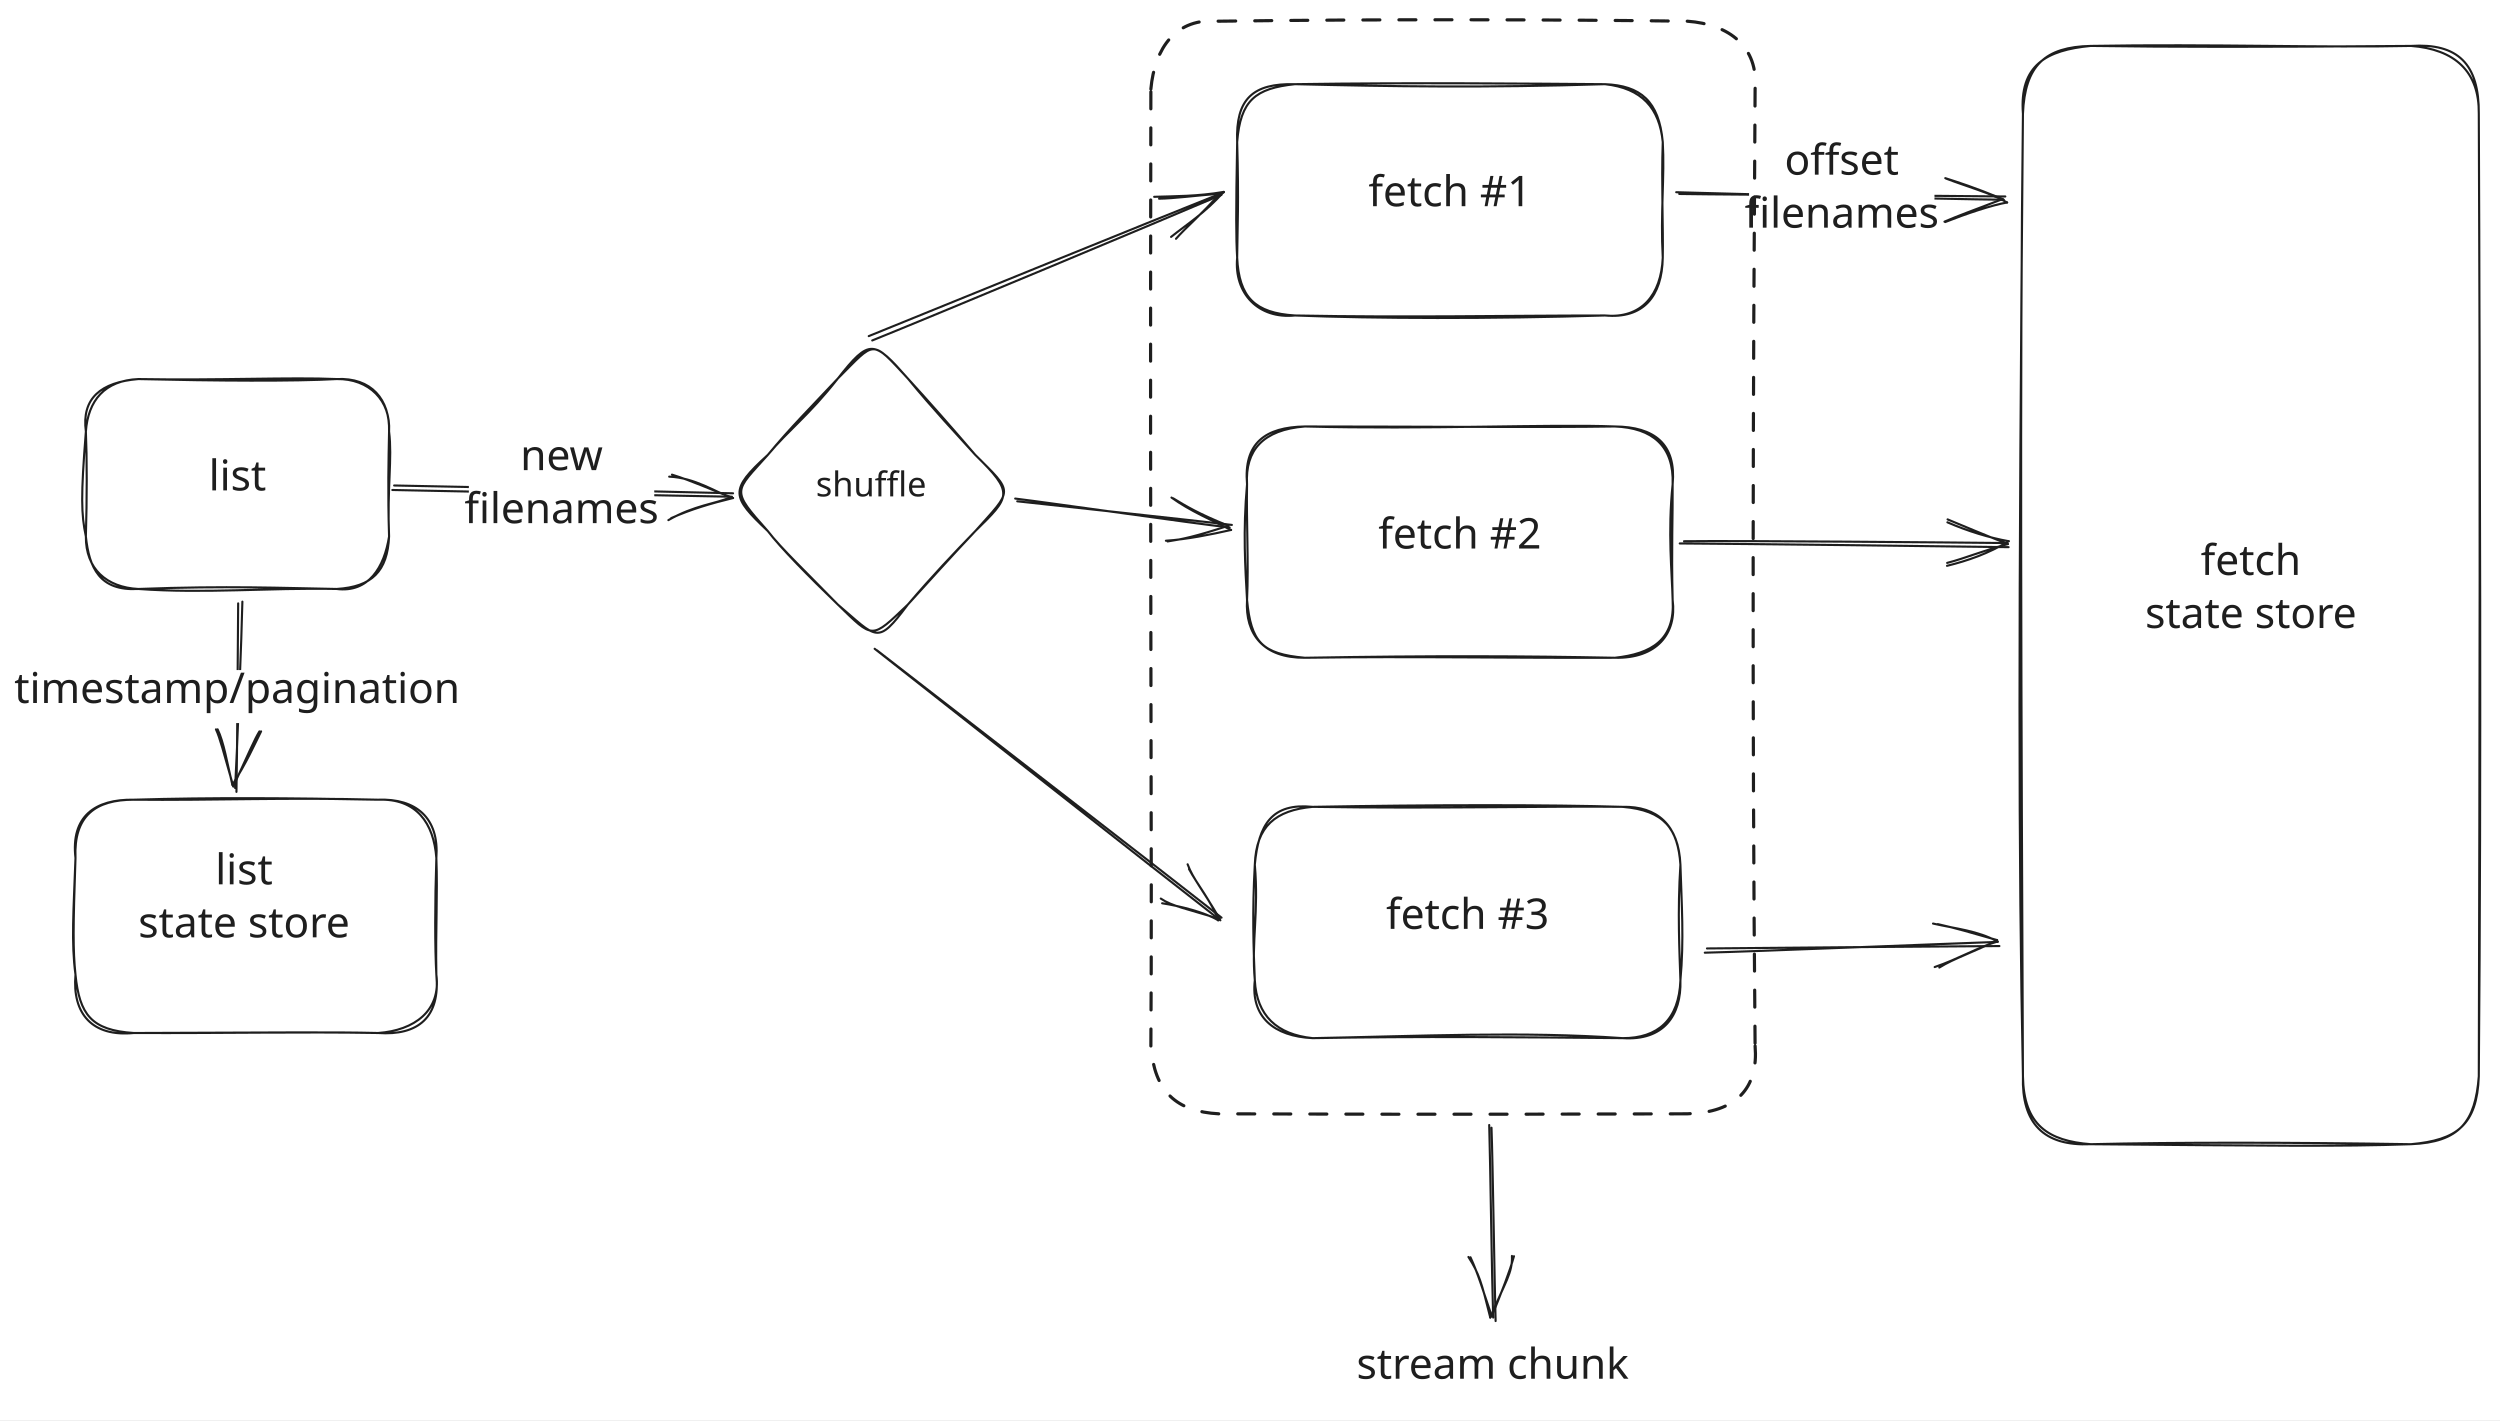
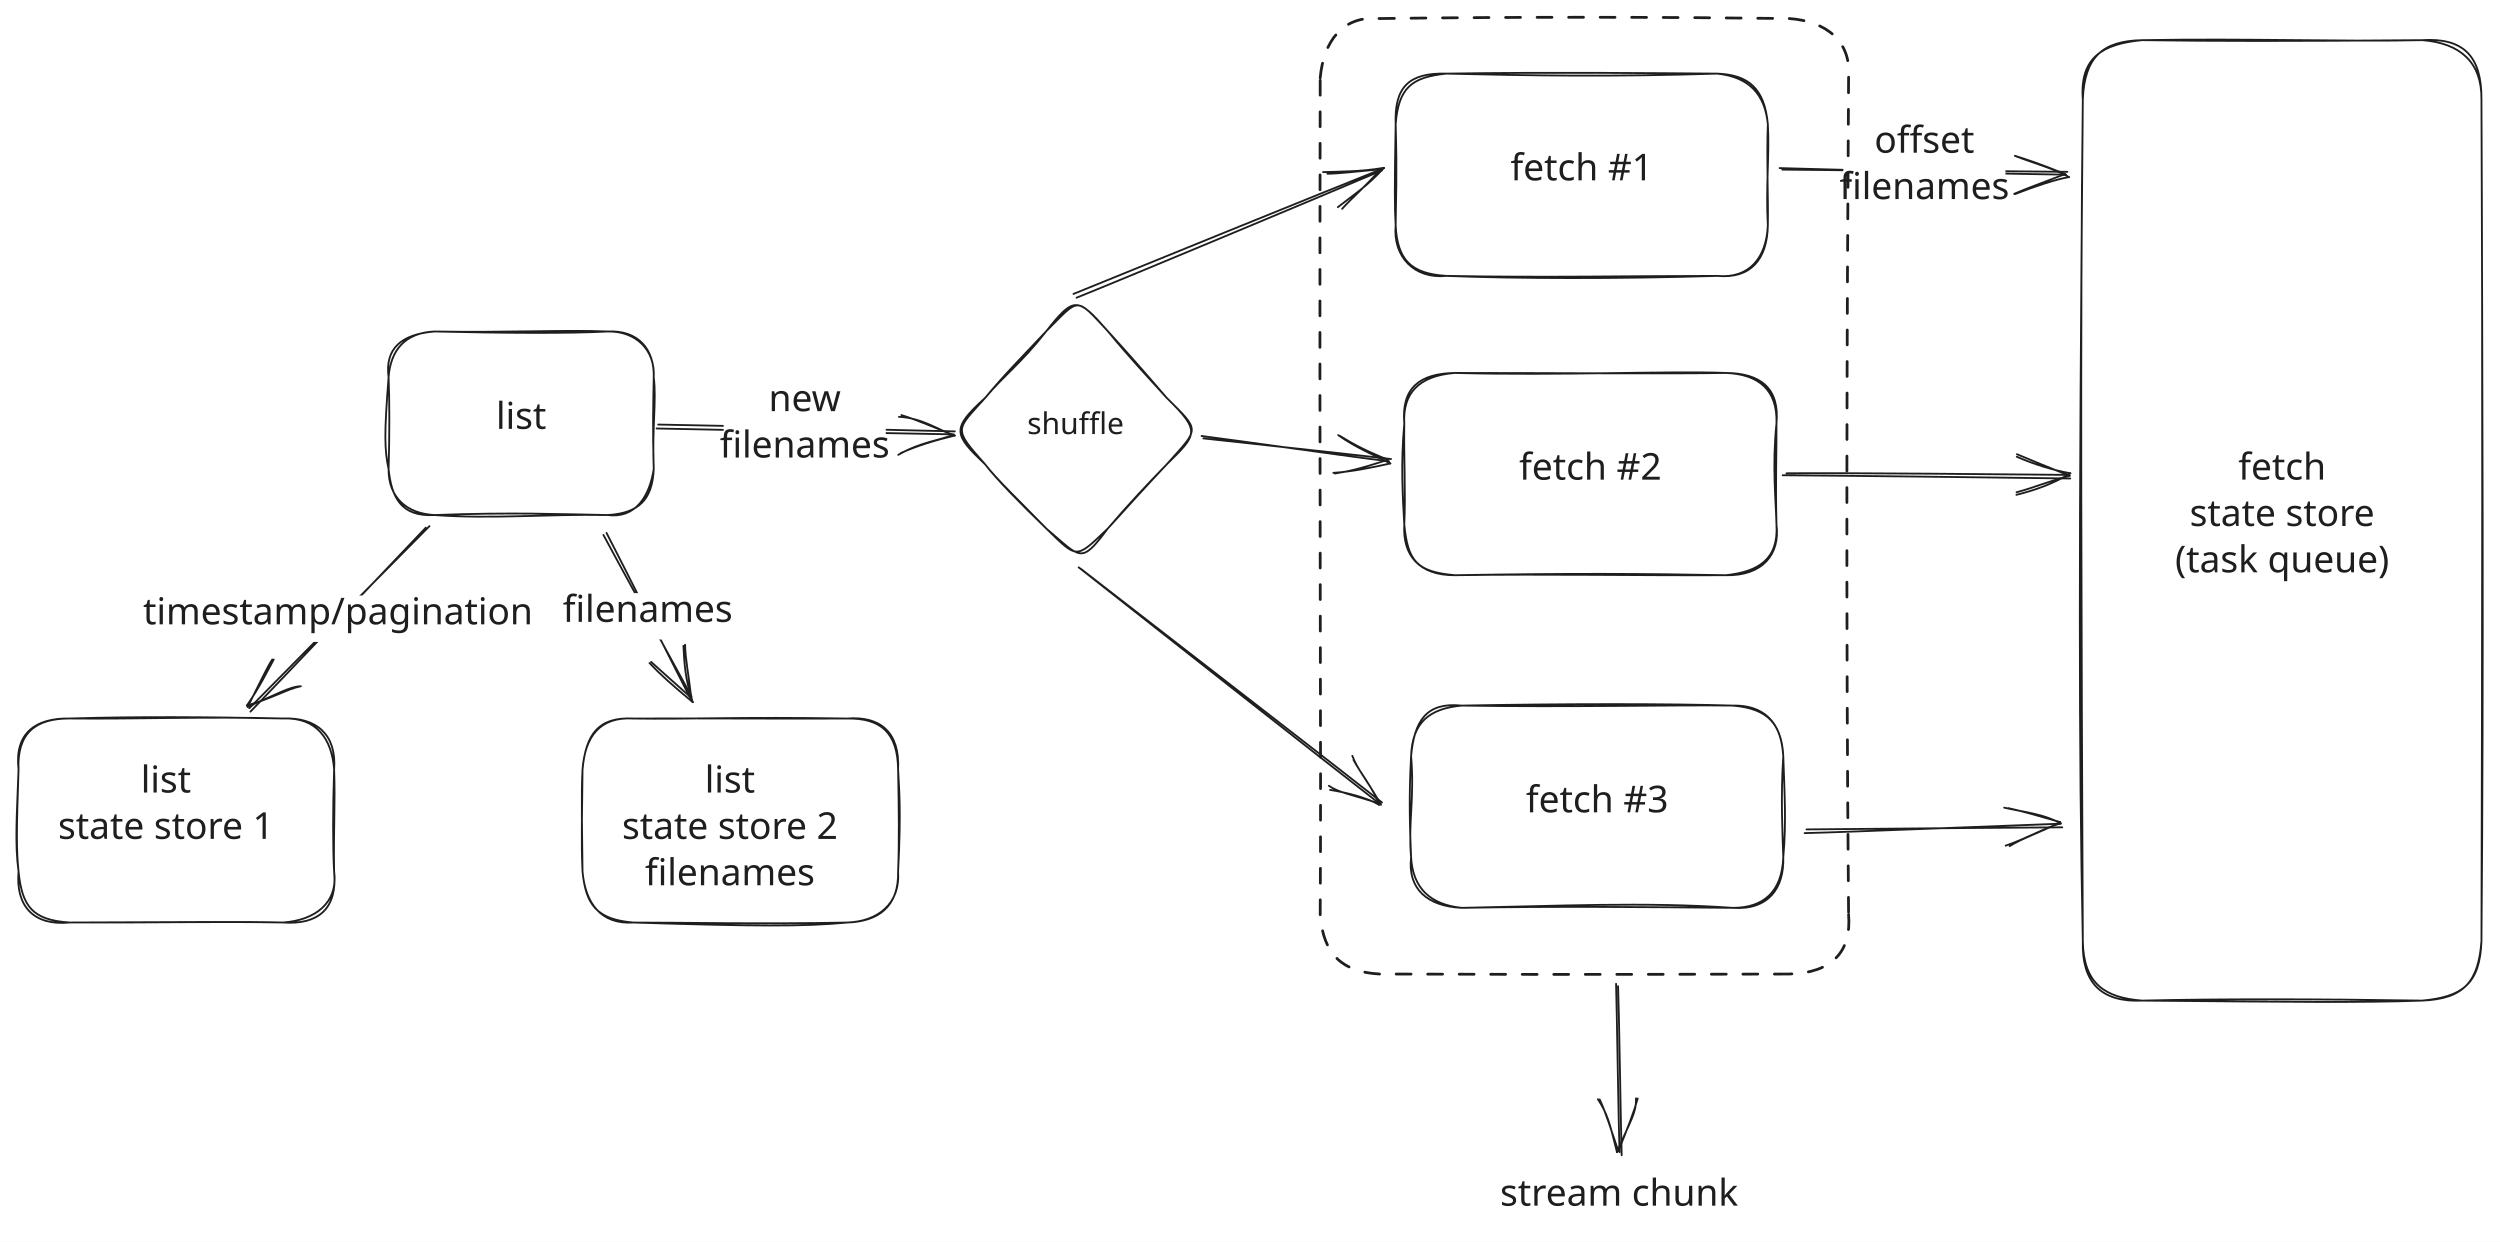
- <svg xmlns="http://www.w3.org/2000/svg" version="1.1" viewBox="0 0 1179.104 669.746" width="2358.207" height="1339.492">
+ <svg xmlns="http://www.w3.org/2000/svg" version="1.1" viewBox="0 0 1348.326 669.746" width="2696.652" height="1339.492">
  <defs>
    <style class="style-fonts">
            @font-face {
            font-family: "Virgil";
            src: url("https://excalidraw.com/Virgil.woff2");
            }
            @font-face {
            font-family: "Cascadia";
            src: url("https://excalidraw.com/Cascadia.woff2");
            }
        </style>
  </defs>
-   <rect x="0" y="0" width="1179.104" height="669.746" fill="#ffffff" />
-   <g stroke-linecap="round" transform="translate(40.50201 178.7812) rotate(0 71.5 49.5)">
+   <rect x="0" y="0" width="1348.326" height="669.746" fill="#ffffff" />
+   <g stroke-linecap="round" transform="translate(209.578 178.7812) rotate(0 71.5 49.5)">
    <path d="M24.75 0 M24.75 0 C63.44 0.68, 96.87 -0.98, 118.25 0 M24.75 0 C61.78 0.88, 98 1.12, 118.25 0 M118.25 0 C134.66 -0.83, 143.44 9.61, 143 24.75 M118.25 0 C133.65 -0.27, 143.88 10.23, 143 24.75 M143 24.75 C144.61 37.24, 142.03 51.46, 143 74.25 M143 24.75 C142.74 38.24, 142.35 53.01, 143 74.25 M143 74.25 C142.28 90.66, 134.98 97.99, 118.25 99 M143 74.25 C140.74 88.73, 133.34 100.92, 118.25 99 M118.25 99 C85.89 98.37, 55.95 101.28, 24.75 99 M118.25 99 C92.41 98.56, 67.49 97.4, 24.75 99 M24.75 99 C9.75 98.25, -0.16 89.45, 0 74.25 M24.75 99 C6.41 100.08, 1.57 89.05, 0 74.25 M0 74.25 C-2.22 63.77, -2.41 55.27, 0 24.75 M0 74.25 C0.53 56.39, 0.55 37, 0 24.75 M0 24.75 C1.02 10.1, 8.9 0.65, 24.75 0 M0 24.75 C-2.11 9.13, 6.97 1.47, 24.75 0" stroke="#1e1e1e" stroke-width="1" fill="none" />
  </g>
-   <g transform="translate(96.10204 215.7812) rotate(0 15.89998 12.5)">
+   <g transform="translate(265.178 215.7812) rotate(0 15.89998 12.5)">
    <text x="15.9" y="0" font-family="Virgil, Segoe UI Emoji" font-size="20px" fill="#1e1e1e" text-anchor="middle" style="white-space: pre;" direction="ltr" dominant-baseline="text-before-edge">list</text>
  </g>
-   <g stroke-linecap="round" transform="translate(345.6661 160.5117) rotate(0 65.39648 71.31629)">
+   <g stroke-linecap="round" transform="translate(514.8884 160.5117) rotate(0 65.39648 71.31629)">
    <path d="M82.5 18 M82.5 18 C94.97 33.15, 105.38 44.11, 114.29 54 M82.5 18 C92.58 29.06, 102.07 39.78, 114.29 54 M114.29 54 C132.66 72.33, 132.13 70.03, 114.29 90 M114.29 54 C132.87 72.2, 130.93 73.65, 114.29 90 M114.29 90 C103.84 101.04, 91.18 115.04, 82.5 124.63 M114.29 90 C104.48 100.11, 94.2 110.93, 82.5 124.63 M82.5 124.63 C65.08 141.23, 66.37 140.95, 49.5 124.63 M82.5 124.63 C67.96 144.14, 68.18 140.48, 49.5 124.63 M49.5 124.63 C35.13 109.88, 22.36 97.72, 16.5 90 M49.5 124.63 C36.07 111.68, 22.36 97.76, 16.5 90 M16.5 90 C-0.68 73.63, -1.98 70.84, 16.5 54 M16.5 90 C-1.26 70.12, 0.75 71.68, 16.5 54 M16.5 54 C26.43 42.03, 35.75 35.56, 49.5 18 M16.5 54 C26.9 41.37, 37.21 31.17, 49.5 18 M49.5 18 C64.52 -1.13, 66.54 -0.12, 82.5 18 M49.5 18 C67.41 0.16, 64.96 -0.93, 82.5 18" stroke="#1e1e1e" stroke-width="1" fill="none" />
  </g>
-   <g transform="translate(383.4804 221.5596) rotate(0 27.38387 10.11029)">
+   <g transform="translate(552.7028 221.5596) rotate(0 27.38387 10.11029)">
    <text x="27.384" y="0" font-family="Virgil, Segoe UI Emoji" font-size="16.176px" fill="#1e1e1e" text-anchor="middle" style="white-space: pre;" direction="ltr" dominant-baseline="text-before-edge">shuffle</text>
  </g>
  <g mask="url(#mask-SREo6WDvs5z1BCxPnzbKK)" stroke-linecap="round">
-     <g transform="translate(184.7598 229.9267) rotate(0 80.6268 1.702273)">
-       <path d="M1.14 -0.95 C27.83 -0.56, 134.65 2.16, 160.97 2.74 M0.28 1.17 C26.81 1.73, 133.59 3.91, 160.44 4.35" stroke="#1e1e1e" stroke-width="1" fill="none" />
-     </g>
-     <g transform="translate(184.7598 229.9267) rotate(0 80.6268 1.702273)">
-       <path d="M130.48 15.39 C142.69 8.36, 152.75 7.68, 159.83 4.62 M131.79 14.44 C141.09 10.31, 150.45 7.53, 160.98 4.97" stroke="#1e1e1e" stroke-width="1" fill="none" />
-     </g>
-     <g transform="translate(184.7598 229.9267) rotate(0 80.6268 1.702273)">
-       <path d="M130.86 -5.12 C143 -4.62, 152.92 2.24, 159.83 4.62 M132.17 -6.07 C141.47 -3.19, 150.69 1.04, 160.98 4.97" stroke="#1e1e1e" stroke-width="1" fill="none" />
+     <g transform="translate(353.8358 229.926) rotate(0 80.70019 1.702887)">
+       <path d="M1.14 -0.95 C27.86 -0.56, 134.78 2.16, 161.12 2.74 M0.28 1.17 C26.84 1.73, 133.71 3.92, 160.58 4.35" stroke="#1e1e1e" stroke-width="1" fill="none" />
+     </g>
+     <g transform="translate(353.8358 229.926) rotate(0 80.70019 1.702887)">
+       <path d="M130.63 15.39 C142.83 8.36, 152.89 7.68, 159.98 4.63 M131.94 14.45 C141.24 10.31, 150.59 7.53, 161.12 4.97" stroke="#1e1e1e" stroke-width="1" fill="none" />
+     </g>
+     <g transform="translate(353.8358 229.926) rotate(0 80.70019 1.702887)">
+       <path d="M131.01 -5.12 C143.15 -4.62, 153.07 2.24, 159.98 4.63 M132.32 -6.07 C141.61 -3.19, 150.84 1.05, 161.12 4.97" stroke="#1e1e1e" stroke-width="1" fill="none" />
    </g>
  </g>
  <mask id="mask-SREo6WDvs5z1BCxPnzbKK">
-     <rect x="0" y="0" fill="#fff" width="444.949" height="332.525" />
-     <rect x="221.134" y="206.226" fill="#000" width="87.44" height="50" opacity="1" />
-   </mask>
-   <g transform="translate(221.1342 206.2259) rotate(0 44.25242 25.40308)">
+     <rect x="0" y="0" fill="#fff" width="614.171" height="332.526" />
+     <rect x="390.284" y="206.226" fill="#000" width="87.44" height="50" opacity="1" />
+   </mask>
+   <g transform="translate(390.2836 206.2258) rotate(0 44.25242 25.40308)">
    <text x="43.72" y="0" font-family="Virgil, Segoe UI Emoji" font-size="20px" fill="#1e1e1e" text-anchor="middle" style="white-space: pre;" direction="ltr" dominant-baseline="text-before-edge">new</text>
    <text x="43.72" y="25" font-family="Virgil, Segoe UI Emoji" font-size="20px" fill="#1e1e1e" text-anchor="middle" style="white-space: pre;" direction="ltr" dominant-baseline="text-before-edge">filenames</text>
  </g>
-   <g stroke-linecap="round" transform="translate(35.60358 377.1758) rotate(0 85.10156 55.01367)">
+   <g stroke-linecap="round" transform="translate(10 387.5051) rotate(0 85.10156 55.01367)">
    <path d="M27.51 0 M27.51 0 C63.31 0.4, 100.76 -1.15, 142.7 0 M27.51 0 C64.25 -1.1, 101.66 -0.83, 142.7 0 M142.7 0 C160.86 -0.72, 168.96 11.08, 170.2 27.51 M142.7 0 C160.66 -0.71, 171.64 8.62, 170.2 27.51 M170.2 27.51 C170.88 44.7, 169.81 60.77, 170.2 82.52 M170.2 27.51 C169.49 48.28, 169.47 70.17, 170.2 82.52 M170.2 82.52 C172.1 102.54, 161.72 111.38, 142.7 110.03 M170.2 82.52 C172.45 99.52, 159.89 108.82, 142.7 110.03 M142.7 110.03 C120.77 109.48, 94.59 109.83, 27.51 110.03 M142.7 110.03 C105.43 109.4, 70.75 110.21, 27.51 110.03 M27.51 110.03 C7.4 108.74, 1.91 101.29, 0 82.52 M27.51 110.03 C8.04 111.95, -1.64 101.09, 0 82.52 M0 82.52 C-2.06 67.47, -0.9 52.3, 0 27.51 M0 82.52 C-1.21 70.85, -1.11 60.14, 0 27.51 M0 27.51 C-0.87 7.55, 9.47 -0.02, 27.51 0 M0 27.51 C-2.3 7.86, 9.21 -0.33, 27.51 0" stroke="#1e1e1e" stroke-width="1" fill="none" />
  </g>
-   <g transform="translate(54.83192 401.5781) rotate(0 60.25994 25)">
-     <text x="60.26" y="0" font-family="Virgil, Segoe UI Emoji" font-size="20px" fill="#1e1e1e" text-anchor="middle" style="white-space: pre;" direction="ltr" dominant-baseline="text-before-edge">list</text>
-     <text x="60.26" y="25" font-family="Virgil, Segoe UI Emoji" font-size="20px" fill="#1e1e1e" text-anchor="middle" style="white-space: pre;" direction="ltr" dominant-baseline="text-before-edge">state store</text>
+   <g transform="translate(21.51834 411.9074) rotate(0 67.96994 25)">
+     <text x="67.97" y="0" font-family="Virgil, Segoe UI Emoji" font-size="20px" fill="#1e1e1e" text-anchor="middle" style="white-space: pre;" direction="ltr" dominant-baseline="text-before-edge">list</text>
+     <text x="67.97" y="25" font-family="Virgil, Segoe UI Emoji" font-size="20px" fill="#1e1e1e" text-anchor="middle" style="white-space: pre;" direction="ltr" dominant-baseline="text-before-edge">state store 1</text>
  </g>
  <g mask="url(#mask-1o0CixCQ7csXjnz4HjmP1)" stroke-linecap="round">
-     <g transform="translate(112.7481 284.1719) rotate(0 -0.1479539 44.44183)">
-       <path d="M-0.42 0.41 C-0.58 15.19, -0.88 74.58, -1.23 89.3 M1.57 -0.41 C1.32 13.95, -1.01 72.4, -1.86 87.48" stroke="#1e1e1e" stroke-width="1" fill="none" />
-     </g>
-     <g transform="translate(112.7481 284.1719) rotate(0 -0.1479539 44.44183)">
-       <path d="M-10.11 59.82 C-7.19 65.79, -5.64 75.51, -3.16 85.99 M-10.9 59.83 C-9.02 63.81, -7.45 70.14, -2.71 86.73" stroke="#1e1e1e" stroke-width="1" fill="none" />
-     </g>
-     <g transform="translate(112.7481 284.1719) rotate(0 -0.1479539 44.44183)">
-       <path d="M10.39 60.78 C7.57 66.41, 3.39 75.86, -3.16 85.99 M9.6 60.79 C7.34 64.43, 4.76 70.57, -2.71 86.73" stroke="#1e1e1e" stroke-width="1" fill="none" />
+     <g transform="translate(230.0543 284.1719) rotate(0 -47.02219 49.60649)">
+       <path d="M-0.42 0.41 C-16.2 16.91, -79.01 83.19, -94.97 99.63 M1.57 -0.41 C-14.31 15.67, -79.13 81.01, -95.61 97.81" stroke="#1e1e1e" stroke-width="1" fill="none" />
+     </g>
+     <g transform="translate(230.0543 284.1719) rotate(0 -47.02219 49.60649)">
+       <path d="M-82.42 71.52 C-85.5 77.03, -89.95 86.37, -96.91 96.32 M-83.21 71.53 C-85.66 75.08, -88.42 81.13, -96.46 97.06" stroke="#1e1e1e" stroke-width="1" fill="none" />
+     </g>
+     <g transform="translate(230.0543 284.1719) rotate(0 -47.02219 49.60649)">
+       <path d="M-67.81 85.94 C-75.06 87.36, -83.59 92.67, -96.91 96.32 M-68.61 85.95 C-73.96 86.48, -79.67 89.62, -96.46 97.06" stroke="#1e1e1e" stroke-width="1" fill="none" />
    </g>
  </g>
  <mask id="mask-1o0CixCQ7csXjnz4HjmP1">
-     <rect x="0" y="0" fill="#fff" width="214.565" height="472.895" />
-     <rect x="10" y="316.033" fill="#000" width="203.68" height="25" opacity="1" />
-   </mask>
-   <g transform="translate(10 316.0332) rotate(0 102.6002 12.58051)">
+     <rect x="0" y="0" fill="#fff" width="425.619" height="483.224" />
+     <rect x="80.432" y="321.198" fill="#000" width="203.68" height="25" opacity="1" />
+   </mask>
+   <g transform="translate(80.432 321.1979) rotate(0 102.6002 12.58051)">
    <text x="101.84" y="0" font-family="Virgil, Segoe UI Emoji" font-size="20px" fill="#1e1e1e" text-anchor="middle" style="white-space: pre;" direction="ltr" dominant-baseline="text-before-edge">timestamp/pagination</text>
  </g>
-   <g stroke-linecap="round" transform="translate(583.4981 39.70312) rotate(0 100.3652 54.54297)">
+   <g stroke-linecap="round" transform="translate(752.7204 39.70312) rotate(0 100.3652 54.54297)">
    <path d="M27.27 0 M27.27 0 C73 1.11, 117.31 1.78, 173.46 0 M27.27 0 C84.1 -0.86, 138.94 -0.25, 173.46 0 M173.46 0 C190.17 0.64, 198.98 7.87, 200.73 27.27 M173.46 0 C190.91 1.9, 199.16 11.34, 200.73 27.27 M200.73 27.27 C201.73 43.41, 199.54 61.02, 200.73 81.81 M200.73 27.27 C200.01 46.91, 201.04 68.3, 200.73 81.81 M200.73 81.81 C200.43 100.1, 191.54 110.82, 173.46 109.09 M200.73 81.81 C199.99 99.35, 190.66 110.74, 173.46 109.09 M173.46 109.09 C119.84 110.74, 65.04 110.59, 27.27 109.09 M173.46 109.09 C126.38 109.09, 81.4 110.11, 27.27 109.09 M27.27 109.09 C8.26 107.93, 0.9 100.44, 0 81.81 M27.27 109.09 C10.17 110.87, -1.6 98.8, 0 81.81 M0 81.81 C-0.56 72.57, -0.63 61.18, 0 27.27 M0 81.81 C0.12 68.2, 0.85 55.55, 0 27.27 M0 27.27 C1.56 7.56, 8.6 1.98, 27.27 0 M0 27.27 C-0.79 7, 7.37 -0.52, 27.27 0" stroke="#1e1e1e" stroke-width="1" fill="none" />
  </g>
-   <g transform="translate(642.2434 81.74609) rotate(0 41.61996 12.5)">
+   <g transform="translate(811.4657 81.74609) rotate(0 41.61996 12.5)">
    <text x="41.62" y="0" font-family="Virgil, Segoe UI Emoji" font-size="20px" fill="#1e1e1e" text-anchor="middle" style="white-space: pre;" direction="ltr" dominant-baseline="text-before-edge">fetch #1</text>
  </g>
-   <g stroke-linecap="round" transform="translate(954.1036 21.65625) rotate(0 107.5 259)">
+   <g stroke-linecap="round" transform="translate(1123.326 21.65625) rotate(0 107.5 259)">
    <path d="M32 0 M32 0 C88.51 -1.02, 142.97 0.94, 183 0 M32 0 C71.96 0.57, 110.73 0.59, 183 0 M183 0 C203.68 1.56, 215.25 12.06, 215 32 M183 0 C205.07 -1.4, 215.22 8.4, 215 32 M215 32 C215.5 184.97, 216.25 340.02, 215 486 M215 32 C215.69 177.03, 215.39 322.12, 215 486 M215 486 C213.37 507.35, 206 517.08, 183 518 M215 486 C214.17 509.14, 204.56 516.04, 183 518 M183 518 C126.81 517.1, 72.02 517.03, 32 518 M183 518 C149.61 519.19, 114.5 518.71, 32 518 M32 518 C9.63 519.04, -0.65 507.99, 0 486 M32 518 C11.89 516.45, 0.42 508.98, 0 486 M0 486 C-0.71 318.92, -1.51 153.72, 0 32 M0 486 C-2.15 381.2, -2.15 276.21, 0 32 M0 32 C0.94 9.18, 10.43 0.45, 32 0 M0 32 C-1.79 8.95, 11.15 1.99, 32 0" stroke="#1e1e1e" stroke-width="1" fill="none" />
  </g>
-   <g transform="translate(1001.344 255.6562) rotate(0 60.25994 25)">
-     <text x="60.26" y="0" font-family="Virgil, Segoe UI Emoji" font-size="20px" fill="#1e1e1e" text-anchor="middle" style="white-space: pre;" direction="ltr" dominant-baseline="text-before-edge">fetch</text>
-     <text x="60.26" y="25" font-family="Virgil, Segoe UI Emoji" font-size="20px" fill="#1e1e1e" text-anchor="middle" style="white-space: pre;" direction="ltr" dominant-baseline="text-before-edge">state store</text>
-   </g>
-   <g stroke-linecap="round" transform="translate(591.8243 380.543) rotate(0 100.3652 54.54297)">
+   <g transform="translate(1142.536 243.1562) rotate(0 88.28992 37.5)">
+     <text x="88.29" y="0" font-family="Virgil, Segoe UI Emoji" font-size="20px" fill="#1e1e1e" text-anchor="middle" style="white-space: pre;" direction="ltr" dominant-baseline="text-before-edge">fetch</text>
+     <text x="88.29" y="25" font-family="Virgil, Segoe UI Emoji" font-size="20px" fill="#1e1e1e" text-anchor="middle" style="white-space: pre;" direction="ltr" dominant-baseline="text-before-edge">state store</text>
+     <text x="88.29" y="50" font-family="Virgil, Segoe UI Emoji" font-size="20px" fill="#1e1e1e" text-anchor="middle" style="white-space: pre;" direction="ltr" dominant-baseline="text-before-edge">(task queue)</text>
+   </g>
+   <g stroke-linecap="round" transform="translate(761.0466 380.543) rotate(0 100.3652 54.54297)">
    <path d="M27.27 0 M27.27 0 C82.37 -1.03, 139.98 -1.06, 173.46 0 M27.27 0 C84.45 0.93, 142.62 -0.44, 173.46 0 M173.46 0 C193.33 1.67, 199.54 10.46, 200.73 27.27 M173.46 0 C189.67 -0.43, 199.97 8.55, 200.73 27.27 M200.73 27.27 C201.3 45.6, 202.49 62.99, 200.73 81.81 M200.73 27.27 C199.28 49.21, 200.31 69.13, 200.73 81.81 M200.73 81.81 C200.03 100.37, 190.13 109.15, 173.46 109.09 M200.73 81.81 C201.26 98.39, 192.8 110.43, 173.46 109.09 M173.46 109.09 C126.71 105.78, 77.64 108.13, 27.27 109.09 M173.46 109.09 C125.53 108.65, 77.71 108.17, 27.27 109.09 M27.27 109.09 C8.91 108.24, -1.99 99.01, 0 81.81 M27.27 109.09 C10.45 107.34, 0.9 98.53, 0 81.81 M0 81.81 C-1.66 63.43, 1.94 49.7, 0 27.27 M0 81.81 C-0.66 66.38, -1.25 49.44, 0 27.27 M0 27.27 C0.62 9.08, 9.83 1.61, 27.27 0 M0 27.27 C1.74 8.33, 8.05 -1.97, 27.27 0" stroke="#1e1e1e" stroke-width="1" fill="none" />
  </g>
-   <g transform="translate(646.4696 422.5859) rotate(0 45.71996 12.5)">
+   <g transform="translate(815.6919 422.5859) rotate(0 45.71996 12.5)">
    <text x="45.72" y="0" font-family="Virgil, Segoe UI Emoji" font-size="20px" fill="#1e1e1e" text-anchor="middle" style="white-space: pre;" direction="ltr" dominant-baseline="text-before-edge">fetch #3</text>
  </g>
-   <g stroke-linecap="round" transform="translate(588.1563 201.1406) rotate(0 100.3652 54.54297)">
+   <g stroke-linecap="round" transform="translate(757.3786 201.1406) rotate(0 100.3652 54.54297)">
    <path d="M27.27 0 M27.27 0 C84.37 1.52, 143.45 -1.22, 173.46 0 M27.27 0 C84.16 0.01, 139.48 0.54, 173.46 0 M173.46 0 C191.17 0.68, 201.37 9.21, 200.73 27.27 M173.46 0 C192.09 0.13, 202.55 8.27, 200.73 27.27 M200.73 27.27 C198.36 50.03, 200.42 68.74, 200.73 81.81 M200.73 27.27 C200.86 41.95, 200.14 56.66, 200.73 81.81 M200.73 81.81 C201.9 100.64, 190.84 107.22, 173.46 109.09 M200.73 81.81 C202.83 97.76, 193.18 109.56, 173.46 109.09 M173.46 109.09 C125.85 109.31, 78.45 108.35, 27.27 109.09 M173.46 109.09 C130.4 108.23, 87.56 108.03, 27.27 109.09 M27.27 109.09 C7.81 109.25, -1.01 98.1, 0 81.81 M27.27 109.09 C6.87 107.26, 1.92 101.7, 0 81.81 M0 81.81 C-0.83 67.09, -2 49.34, 0 27.27 M0 81.81 C0.81 64.51, -0.33 45.25, 0 27.27 M0 27.27 C-1.71 7.82, 8.55 0.31, 27.27 0 M0 27.27 C-0.92 11.27, 7.5 1.56, 27.27 0" stroke="#1e1e1e" stroke-width="1" fill="none" />
  </g>
-   <g transform="translate(642.4916 243.1836) rotate(0 46.02996 12.5)">
+   <g transform="translate(811.7139 243.1836) rotate(0 46.02996 12.5)">
    <text x="46.03" y="0" font-family="Virgil, Segoe UI Emoji" font-size="20px" fill="#1e1e1e" text-anchor="middle" style="white-space: pre;" direction="ltr" dominant-baseline="text-before-edge">fetch #2</text>
  </g>
  <g stroke-linecap="round">
-     <g transform="translate(410.7872 159.5859) rotate(0 82.69026 -33.95814)">
+     <g transform="translate(580.0095 159.5859) rotate(0 82.69026 -33.95814)">
      <path d="M-1.05 -1.06 C26.7 -12.38, 138.53 -57.83, 166.43 -68.91 M0.6 0.99 C28.17 -10.09, 137.84 -55.94, 165.3 -67.68" stroke="#1e1e1e" stroke-width="1" fill="none" />
    </g>
-     <g transform="translate(410.7872 159.5859) rotate(0 82.69026 -33.95814)">
+     <g transform="translate(580.0095 159.5859) rotate(0 82.69026 -33.95814)">
      <path d="M141.54 -47.85 C148.92 -53.77, 157.62 -59.18, 166.37 -69.08 M143.86 -46.96 C148.49 -52.29, 156.23 -58.73, 164.45 -68.24" stroke="#1e1e1e" stroke-width="1" fill="none" />
    </g>
-     <g transform="translate(410.7872 159.5859) rotate(0 82.69026 -33.95814)">
+     <g transform="translate(580.0095 159.5859) rotate(0 82.69026 -33.95814)">
      <path d="M133.57 -66.76 C143.12 -67.08, 154.15 -66.96, 166.37 -69.08 M135.89 -65.87 C142.69 -65.96, 152.61 -67.26, 164.45 -68.24" stroke="#1e1e1e" stroke-width="1" fill="none" />
    </g>
  </g>
  <mask />
  <g stroke-linecap="round">
-     <g transform="translate(478.8536 236.9023) rotate(0 51.05093 5.061683)">
+     <g transform="translate(648.0759 236.9023) rotate(0 51.05093 5.061683)">
      <path d="M0.93 -0.47 C17.89 1.38, 85.09 8.64, 102.14 10.67 M-0.04 -1.76 C16.71 0.28, 83.93 9.99, 101.09 11.88" stroke="#1e1e1e" stroke-width="1" fill="none" />
    </g>
-     <g transform="translate(478.8536 236.9023) rotate(0 51.05093 5.061683)">
+     <g transform="translate(648.0759 236.9023) rotate(0 51.05093 5.061683)">
      <path d="M71.04 18.12 C80.58 17.55, 92.1 15.25, 101.77 13.05 M71.82 18.47 C78.68 17.44, 84.92 16.13, 100.49 11.06" stroke="#1e1e1e" stroke-width="1" fill="none" />
    </g>
-     <g transform="translate(478.8536 236.9023) rotate(0 51.05093 5.061683)">
+     <g transform="translate(648.0759 236.9023) rotate(0 51.05093 5.061683)">
      <path d="M73.67 -2.23 C82.27 4.02, 92.9 8.52, 101.77 13.05 M74.45 -1.89 C80.65 1.87, 86.28 5.33, 100.49 11.06" stroke="#1e1e1e" stroke-width="1" fill="none" />
    </g>
  </g>
  <mask />
  <g stroke-linecap="round">
-     <g transform="translate(412.8665 306.0606) rotate(0 81.45955 63.96346)">
+     <g transform="translate(582.0888 306.0606) rotate(0 81.45955 63.96346)">
      <path d="M0.73 0.64 C27.82 21.73, 136.36 105.57, 163.26 126.74 M-0.34 -0.07 C26.59 21.16, 135.79 107.07, 162.71 128" stroke="#1e1e1e" stroke-width="1" fill="none" />
    </g>
-     <g transform="translate(412.8665 306.0606) rotate(0 81.45955 63.96346)">
+     <g transform="translate(582.0888 306.0606) rotate(0 81.45955 63.96346)">
      <path d="M135.25 119.96 C143.61 121.26, 155.39 124.17, 161.67 127.99 M134.61 117.74 C139.9 121.39, 146.89 122.54, 162.45 127.42" stroke="#1e1e1e" stroke-width="1" fill="none" />
    </g>
-     <g transform="translate(412.8665 306.0606) rotate(0 81.45955 63.96346)">
+     <g transform="translate(582.0888 306.0606) rotate(0 81.45955 63.96346)">
      <path d="M147.9 103.8 C151.73 111, 158.96 119.73, 161.67 127.99 M147.26 101.58 C149.91 108.62, 154.21 113.21, 162.45 127.42" stroke="#1e1e1e" stroke-width="1" fill="none" />
    </g>
  </g>
  <mask />
  <g mask="url(#mask-i08u8y6GCiXNbVZ1UgvxJ)" stroke-linecap="round">
-     <g transform="translate(791.9864 91.03869) rotate(0 76.1925 1.393429)">
+     <g transform="translate(961.2087 91.03869) rotate(0 76.1925 1.393429)">
      <path d="M0.03 0.44 C25.53 0.89, 128.2 1.24, 153.8 1.63 M-1.41 -0.38 C23.9 0.38, 127.36 2.93, 153.09 3.17" stroke="#1e1e1e" stroke-width="1" fill="none" />
    </g>
-     <g transform="translate(791.9864 91.03869) rotate(0 76.1925 1.393429)">
+     <g transform="translate(961.2087 91.03869) rotate(0 76.1925 1.393429)">
      <path d="M125.45 13.69 C135.22 9.81, 147.55 5.68, 154.65 4.46 M125.11 13.5 C131.4 10.77, 138.54 8.2, 152.56 2.85" stroke="#1e1e1e" stroke-width="1" fill="none" />
    </g>
-     <g transform="translate(791.9864 91.03869) rotate(0 76.1925 1.393429)">
+     <g transform="translate(961.2087 91.03869) rotate(0 76.1925 1.393429)">
      <path d="M125.82 -6.83 C135.27 -3.18, 147.46 0.22, 154.65 4.46 M125.49 -7.02 C131.66 -5.02, 138.71 -2.86, 152.56 2.85" stroke="#1e1e1e" stroke-width="1" fill="none" />
    </g>
  </g>
  <mask id="mask-i08u8y6GCiXNbVZ1UgvxJ">
-     <rect x="0" y="0" fill="#fff" width="1045.315" height="192.666" />
-     <rect x="824.93" y="66.852" fill="#000" width="87.44" height="50" opacity="1" />
-   </mask>
-   <g transform="translate(824.9305 66.85243) rotate(0 43.24839 25.57969)">
+     <rect x="0" y="0" fill="#fff" width="1214.537" height="192.666" />
+     <rect x="994.153" y="66.852" fill="#000" width="87.44" height="50" opacity="1" />
+   </mask>
+   <g transform="translate(994.1528 66.85243) rotate(0 43.24839 25.57969)">
    <text x="43.72" y="0" font-family="Virgil, Segoe UI Emoji" font-size="20px" fill="#1e1e1e" text-anchor="middle" style="white-space: pre;" direction="ltr" dominant-baseline="text-before-edge">offset</text>
    <text x="43.72" y="25" font-family="Virgil, Segoe UI Emoji" font-size="20px" fill="#1e1e1e" text-anchor="middle" style="white-space: pre;" direction="ltr" dominant-baseline="text-before-edge">filenames</text>
  </g>
  <g stroke-linecap="round">
-     <g transform="translate(792.5919 256.3458) rotate(0 77.19573 0.2830222)">
+     <g transform="translate(961.8142 256.3458) rotate(0 77.19573 0.2830222)">
      <path d="M-0.35 -0.03 C25.4 0.1, 128.82 1.32, 154.74 1.72 M1.67 -1.08 C27.28 -1.42, 128.49 -0.5, 154.03 -0.22" stroke="#1e1e1e" stroke-width="1" fill="none" />
    </g>
-     <g transform="translate(792.5919 256.3458) rotate(0 77.19573 0.2830222)">
+     <g transform="translate(961.8142 256.3458) rotate(0 77.19573 0.2830222)">
      <path d="M125.7 10.52 C135.23 8.19, 145.36 4.72, 154.79 -1.09 M125.77 9.14 C134.79 6.8, 141.74 3.62, 154.4 0.26" stroke="#1e1e1e" stroke-width="1" fill="none" />
    </g>
-     <g transform="translate(792.5919 256.3458) rotate(0 77.19573 0.2830222)">
+     <g transform="translate(961.8142 256.3458) rotate(0 77.19573 0.2830222)">
      <path d="M125.89 -10 C135.53 -5.8, 145.6 -2.74, 154.79 -1.09 M125.97 -11.38 C135.1 -7.59, 141.99 -4.65, 154.4 0.26" stroke="#1e1e1e" stroke-width="1" fill="none" />
    </g>
  </g>
  <mask />
  <g stroke-linecap="round">
-     <g transform="translate(804.2872 448.5085) rotate(0 69.23732 -1.728392)">
+     <g transform="translate(973.5095 448.5085) rotate(0 69.23732 -1.728392)">
      <path d="M0.8 -1.18 C23.9 -1.41, 115.73 -2.2, 138.71 -2.31 M-0.23 0.82 C22.73 0.29, 114.89 -3.5, 137.93 -4.27" stroke="#1e1e1e" stroke-width="1" fill="none" />
    </g>
-     <g transform="translate(804.2872 448.5085) rotate(0 69.23732 -1.728392)">
+     <g transform="translate(973.5095 448.5085) rotate(0 69.23732 -1.728392)">
      <path d="M108.19 7.59 C119.35 3.8, 128.69 -1.81, 137.83 -4.47 M110.38 7.83 C117.34 3.45, 127.1 0.41, 137.61 -5.13" stroke="#1e1e1e" stroke-width="1" fill="none" />
    </g>
-     <g transform="translate(804.2872 448.5085) rotate(0 69.23732 -1.728392)">
+     <g transform="translate(973.5095 448.5085) rotate(0 69.23732 -1.728392)">
      <path d="M107.41 -12.92 C118.66 -10.37, 128.24 -9.63, 137.83 -4.47 M109.61 -12.67 C116.61 -11.17, 126.59 -8.31, 137.61 -5.13" stroke="#1e1e1e" stroke-width="1" fill="none" />
    </g>
  </g>
  <mask />
-   <g stroke-linecap="round" transform="translate(542.7989 10) rotate(0 142.4922 257.6621)">
+   <g stroke-linecap="round" transform="translate(712.0212 10) rotate(0 142.4922 257.6621)">
    <path d="M32 0 M32 0 C109.49 -1, 186.56 -0.82, 252.98 0 M252.98 0 C273.03 1.45, 286.61 12.26, 284.98 32 M284.98 32 C284.04 174.34, 283.48 316.98, 284.98 483.32 M284.98 483.32 C286.63 503.24, 276.06 514.77, 252.98 515.32 M252.98 515.32 C206.3 515.35, 162.3 515.78, 32 515.32 M32 515.32 C12.12 514.24, 1.62 504.98, 0 483.32 M0 483.32 C0.66 386.33, -0.55 289.97, 0 32 M0 32 C1.78 12.55, 11.92 -1.84, 32 0" stroke="#1e1e1e" stroke-width="1.5" fill="none" stroke-dasharray="8 9" />
  </g>
  <g stroke-linecap="round">
-     <g transform="translate(702.7442 532.3242) rotate(0 1.139116 44.50517)">
+     <g transform="translate(871.9665 532.3242) rotate(0 1.139116 44.50517)">
      <path d="M0.71 -0.44 C1.3 14.49, 2.18 75.67, 2.65 90.73 M-0.37 -1.72 C0.1 13.4, 0.93 73.58, 1.5 89.09" stroke="#1e1e1e" stroke-width="1" fill="none" />
    </g>
-     <g transform="translate(702.7442 532.3242) rotate(0 1.139116 44.50517)">
+     <g transform="translate(871.9665 532.3242) rotate(0 1.139116 44.50517)">
      <path d="M-10.17 60.52 C-5.16 68.31, -4.02 72.35, 0.12 89.07 M-9.2 60.66 C-5.66 68.26, -3.28 76.48, 0.86 88.49" stroke="#1e1e1e" stroke-width="1" fill="none" />
    </g>
-     <g transform="translate(702.7442 532.3242) rotate(0 1.139116 44.50517)">
+     <g transform="translate(871.9665 532.3242) rotate(0 1.139116 44.50517)">
      <path d="M10.35 60.03 C10.7 68.05, 7.18 72.21, 0.12 89.07 M11.31 60.16 C9.16 67.74, 5.86 76.1, 0.86 88.49" stroke="#1e1e1e" stroke-width="1" fill="none" />
    </g>
  </g>
  <mask />
-   <g transform="translate(639.976 634.7461) rotate(0 64.02995 12.5)">
+   <g transform="translate(809.1983 634.7461) rotate(0 64.02995 12.5)">
    <text x="64.03" y="0" font-family="Virgil, Segoe UI Emoji" font-size="20px" fill="#1e1e1e" text-anchor="middle" style="white-space: pre;" direction="ltr" dominant-baseline="text-before-edge">stream chunk</text>
  </g>
+   <g stroke-linecap="round" transform="translate(314.174 387.5261) rotate(0 85.10156 55.01367)">
+     <path d="M27.51 0 M27.51 0 C56.48 0.49, 85.02 -0.98, 142.7 0 M27.51 0 C68.76 -0.2, 109.06 0.21, 142.7 0 M142.7 0 C160.96 -0.29, 169.93 7.65, 170.2 27.51 M142.7 0 C160.6 -1.43, 171.24 7.41, 170.2 27.51 M170.2 27.51 C170.63 37.21, 171.98 48.38, 170.2 82.52 M170.2 27.51 C170.6 48.01, 170.84 66.96, 170.2 82.52 M170.2 82.52 C170.68 101.5, 159.4 109.54, 142.7 110.03 M170.2 82.52 C171.48 99.98, 159.14 109.48, 142.7 110.03 M142.7 110.03 C119.4 112.26, 93.54 112.07, 27.51 110.03 M142.7 110.03 C97.69 110.95, 52.38 110.01, 27.51 110.03 M27.51 110.03 C7.58 108.44, 1.75 100.37, 0 82.52 M27.51 110.03 C9.84 111.17, 1.5 99.57, 0 82.52 M0 82.52 C-0.81 66.05, -0.16 49.88, 0 27.51 M0 82.52 C-0.19 62.31, -0.76 40.16, 0 27.51 M0 27.51 C1.33 9.8, 9.21 -1.1, 27.51 0 M0 27.51 C1.76 8.5, 8.51 -1.01, 27.51 0" stroke="#1e1e1e" stroke-width="1" fill="none" />
+   </g>
+   <g transform="translate(321.2824 411.9284) rotate(0 72.37994 37.5)">
+     <text x="72.38" y="0" font-family="Virgil, Segoe UI Emoji" font-size="20px" fill="#1e1e1e" text-anchor="middle" style="white-space: pre;" direction="ltr" dominant-baseline="text-before-edge">list</text>
+     <text x="72.38" y="25" font-family="Virgil, Segoe UI Emoji" font-size="20px" fill="#1e1e1e" text-anchor="middle" style="white-space: pre;" direction="ltr" dominant-baseline="text-before-edge">state store 2</text>
+     <text x="72.38" y="50" font-family="Virgil, Segoe UI Emoji" font-size="20px" fill="#1e1e1e" text-anchor="middle" style="white-space: pre;" direction="ltr" dominant-baseline="text-before-edge">filenames</text>
+   </g>
+   <g mask="url(#mask-iaCRHA2rL6lTvZ1FK3dVv)" stroke-linecap="round">
+     <g transform="translate(326.4693 288.6516) rotate(0 22.73212 43.45981)">
+       <path d="M-1.03 -0.14 C6.7 14.31, 38.58 72.5, 46.49 86.92 M0.63 -1.25 C8.27 13.33, 38.38 73.44, 45.95 88.17" stroke="#1e1e1e" stroke-width="1" fill="none" />
+     </g>
+     <g transform="translate(326.4693 288.6516) rotate(0 22.73212 43.45981)">
+       <path d="M23.83 68.97 C29.95 75.42, 35.81 80.62, 47.16 90.06 M24.71 68.34 C30 73.23, 36.89 79.2, 46.36 87.68" stroke="#1e1e1e" stroke-width="1" fill="none" />
+     </g>
+     <g transform="translate(326.4693 288.6516) rotate(0 22.73212 43.45981)">
+       <path d="M42.13 59.69 C42.63 68.85, 42.84 76.91, 47.16 90.06 M43.02 59.06 C43.13 66.65, 44.93 75.2, 46.36 87.68" stroke="#1e1e1e" stroke-width="1" fill="none" />
+     </g>
+   </g>
+   <mask id="mask-iaCRHA2rL6lTvZ1FK3dVv">
+     <rect x="0" y="0" fill="#fff" width="472.179" height="476.106" />
+     <rect x="305.604" y="319.879" fill="#000" width="87.44" height="25" opacity="1" />
+   </mask>
+   <g transform="translate(305.6044 319.8786) rotate(0 43.59702 12.23281)">
+     <text x="43.72" y="0" font-family="Virgil, Segoe UI Emoji" font-size="20px" fill="#1e1e1e" text-anchor="middle" style="white-space: pre;" direction="ltr" dominant-baseline="text-before-edge">filenames</text>
+   </g>
</svg>
